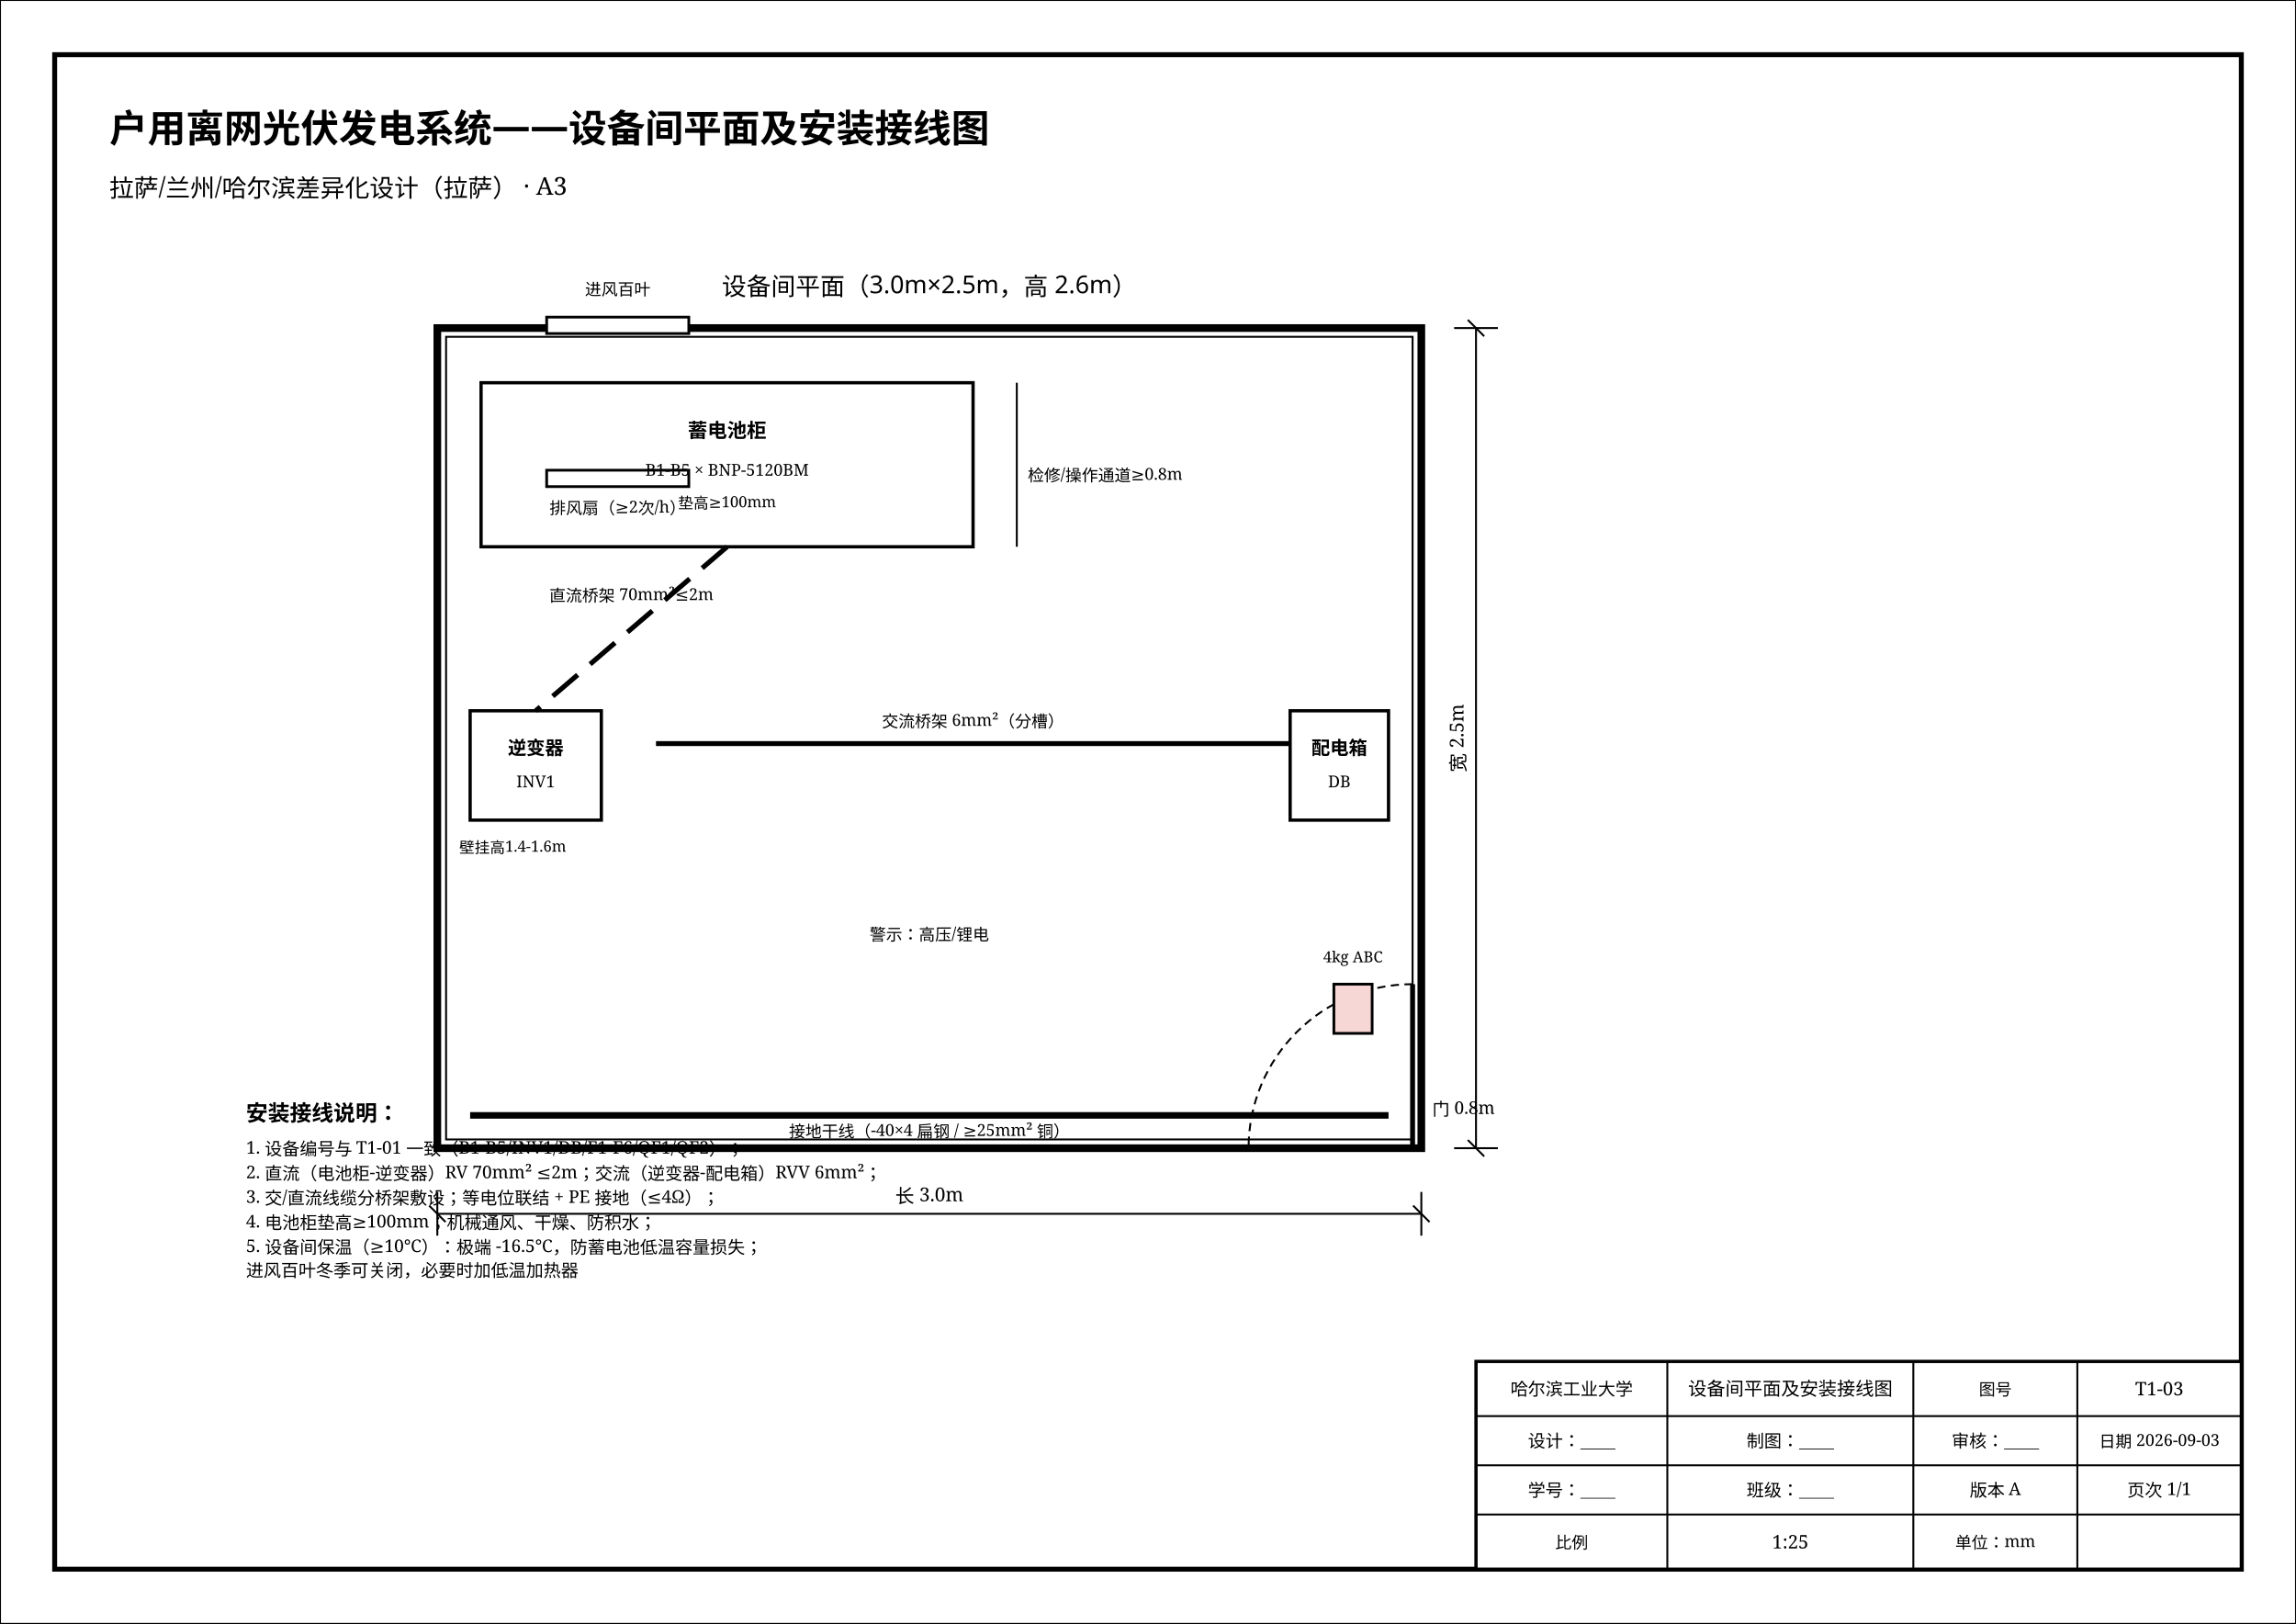
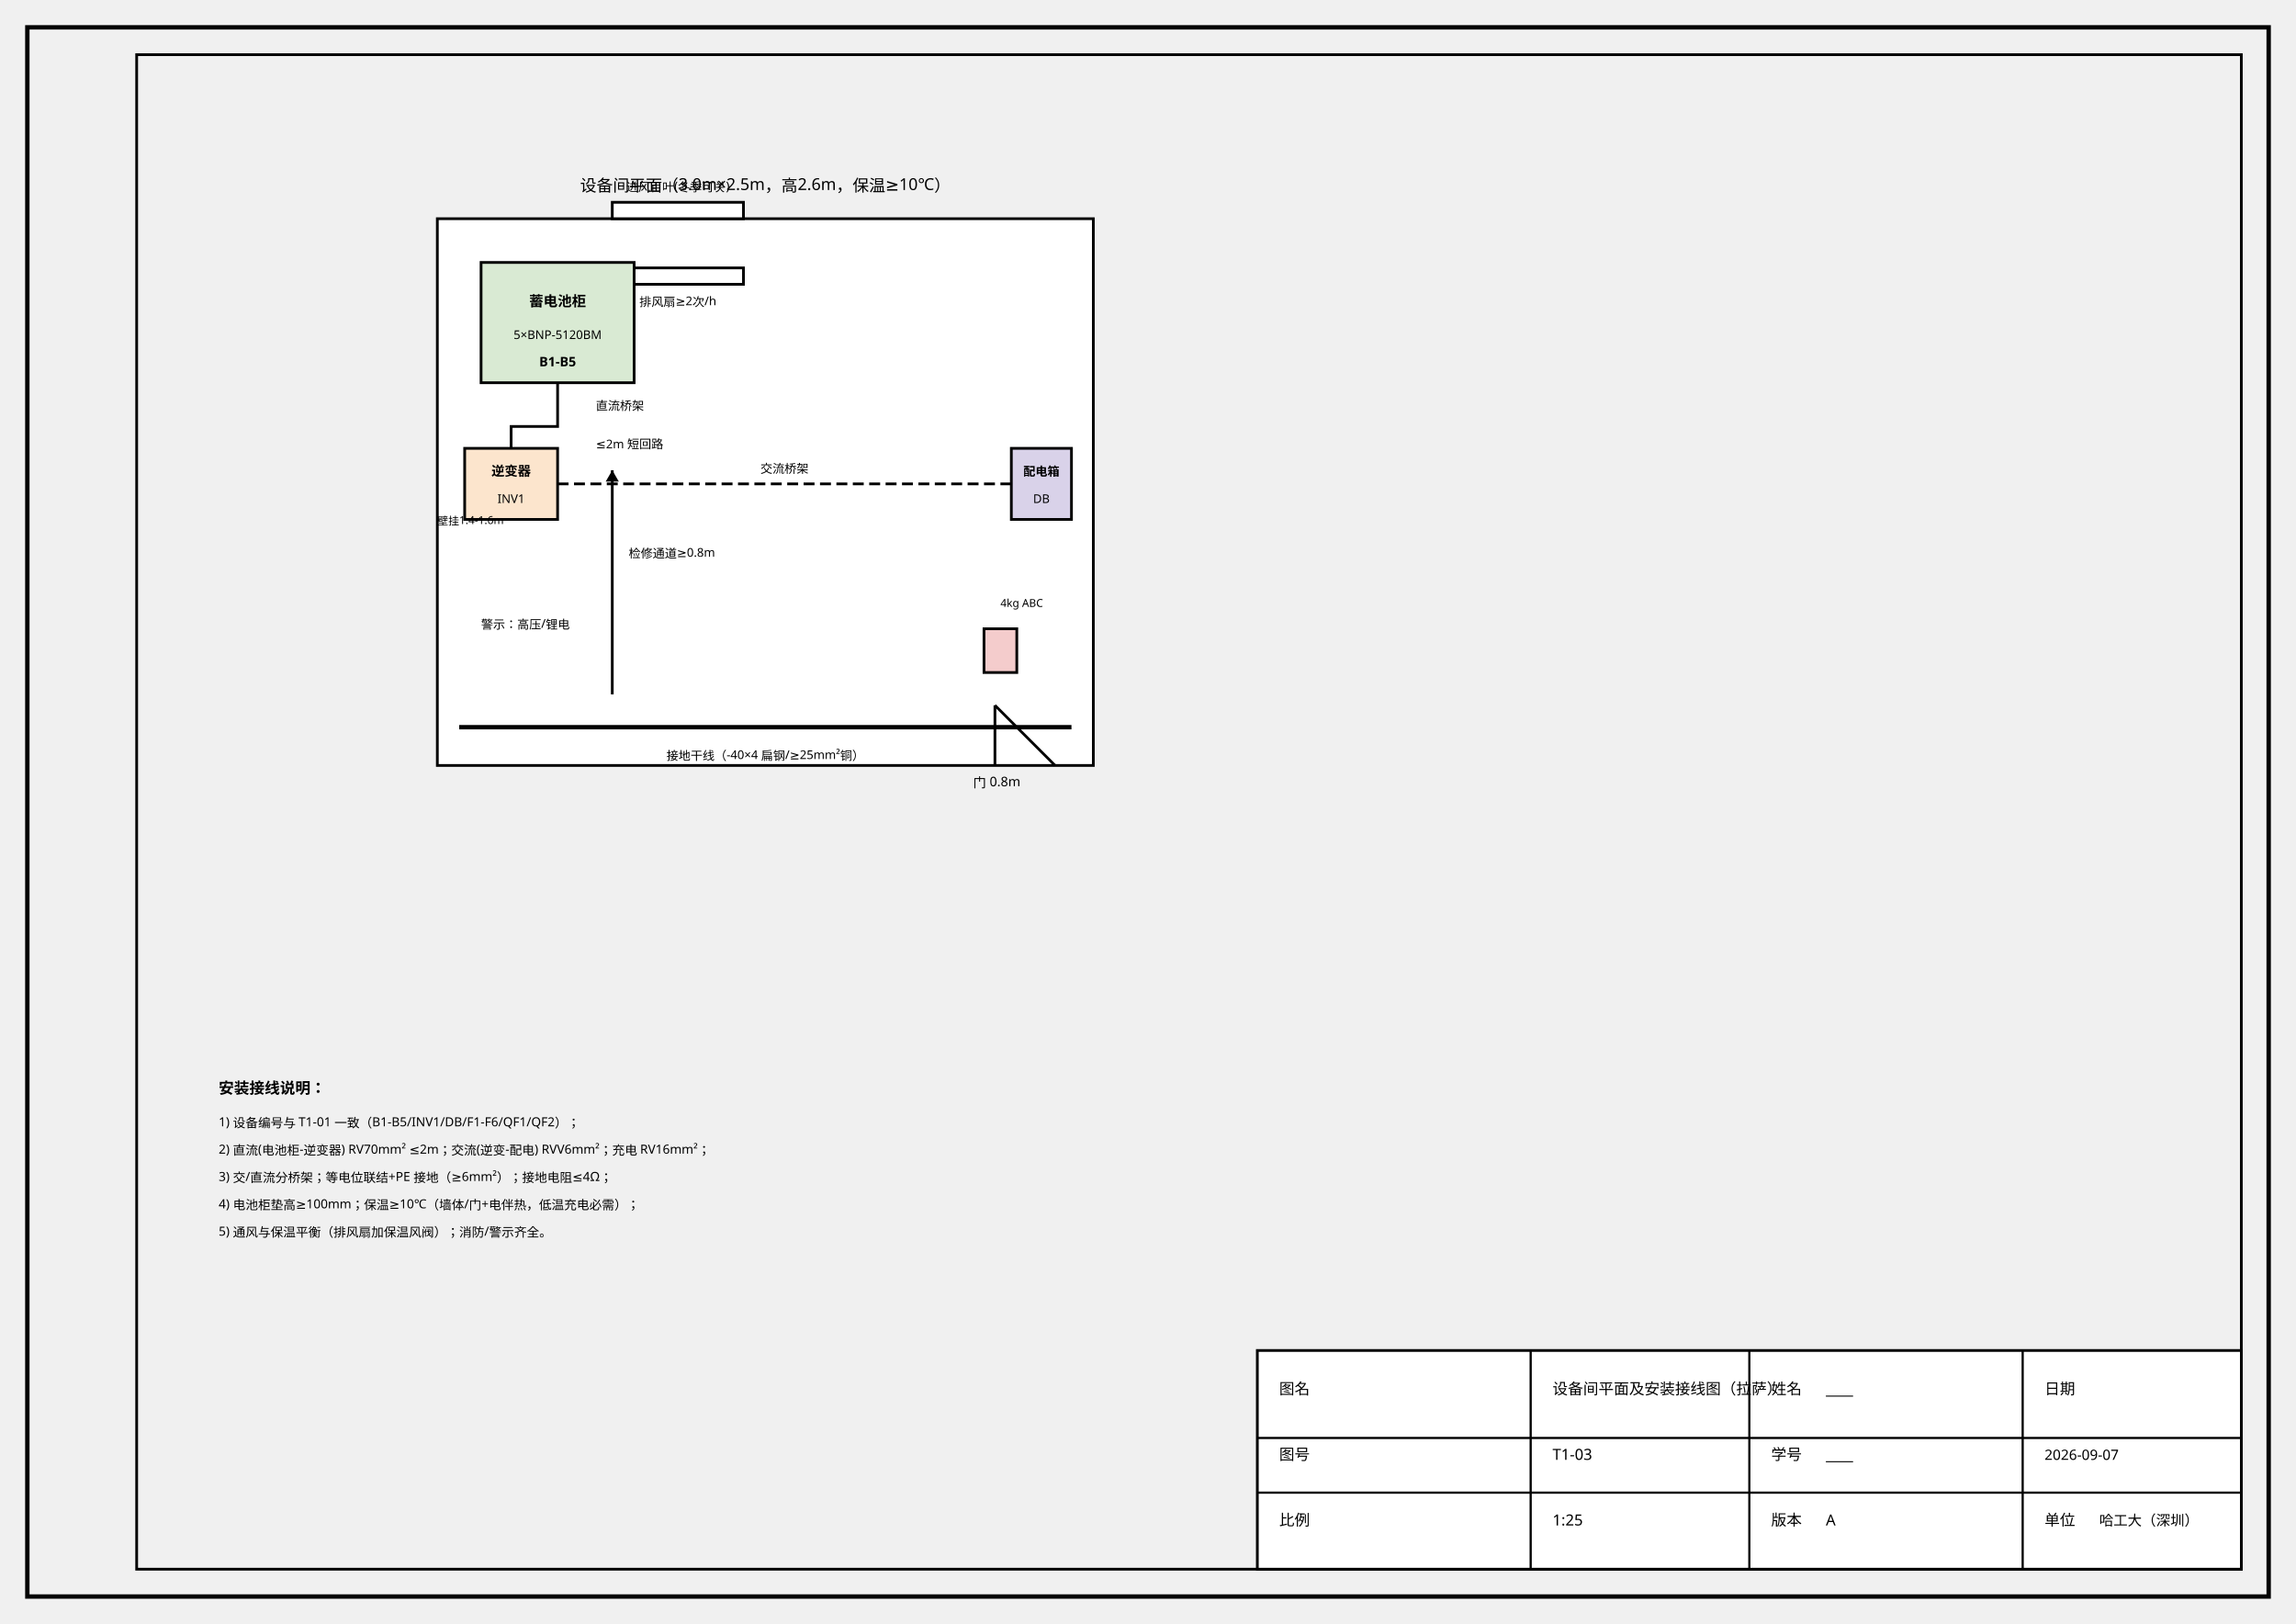
- <svg xmlns="http://www.w3.org/2000/svg" width="420" height="297" viewBox="0 0 420 297">
-   <style>text{font-family:FangSong,SimSun,serif;} .t{font-family:SimHei,FangSong,sans-serif;} .wb{stroke:black;stroke-width:0.9;fill:none;} .wm{stroke:black;stroke-width:0.6;fill:none;} .wf{stroke:black;stroke-width:0.35;fill:none;} .fillw{fill:white;stroke:black;} .dc{stroke-dasharray:6,3;stroke:black;fill:none;} .pe{stroke-dasharray:4,2;stroke:black;fill:none;} text{fill:black;}</style>
-   <rect x="0" y="0" width="420" height="297" fill="white" stroke="black" stroke-width="0.35" />
-   <rect x="10" y="10" width="400" height="277" fill="none" stroke="black" stroke-width="0.9" />
-   <text x="20" y="26" class="t" font-size="7" font-weight="bold">户用离网光伏发电系统——设备间平面及安装接线图</text>
-   <text x="20" y="36" font-size="4.5">拉萨/兰州/哈尔滨差异化设计（拉萨） · A3</text>
-   <rect x="270" y="249" width="140" height="38" fill="white" stroke="black" stroke-width="0.6" />
-   <line x1="270" y1="249" x2="270" y2="287" stroke="black" stroke-width="0.35" />
-   <line x1="305" y1="249" x2="305" y2="287" stroke="black" stroke-width="0.35" />
-   <line x1="350" y1="249" x2="350" y2="287" stroke="black" stroke-width="0.35" />
-   <line x1="380" y1="249" x2="380" y2="287" stroke="black" stroke-width="0.35" />
-   <line x1="270" y1="249" x2="410" y2="249" stroke="black" stroke-width="0.35" />
-   <line x1="270" y1="259" x2="410" y2="259" stroke="black" stroke-width="0.35" />
-   <line x1="270" y1="268" x2="410" y2="268" stroke="black" stroke-width="0.35" />
-   <line x1="270" y1="277" x2="410" y2="277" stroke="black" stroke-width="0.35" />
-   <text x="287.5" y="255.2" font-size="3.2" text-anchor="middle" class="">哈尔滨工业大学</text>
-   <text x="327.5" y="255.2" font-size="3.4" text-anchor="middle" class="t">设备间平面及安装接线图</text>
-   <text x="365.0" y="255.2" font-size="3" text-anchor="middle" class="">图号</text>
-   <text x="395.0" y="255.2" font-size="3.4" text-anchor="middle" class="">T1-03</text>
-   <text x="287.5" y="264.7" font-size="3.2" text-anchor="middle" class="">设计：＿＿</text>
-   <text x="327.5" y="264.7" font-size="3.2" text-anchor="middle" class="">制图：＿＿</text>
-   <text x="365.0" y="264.7" font-size="3.2" text-anchor="middle" class="">审核：＿＿</text>
-   <text x="395.0" y="264.7" font-size="3" text-anchor="middle" class="">日期 2026-09-03</text>
-   <text x="287.5" y="273.7" font-size="3.2" text-anchor="middle" class="">学号：＿＿</text>
-   <text x="327.5" y="273.7" font-size="3.2" text-anchor="middle" class="">班级：＿＿</text>
-   <text x="365.0" y="273.7" font-size="3.2" text-anchor="middle" class="">版本 A</text>
-   <text x="395.0" y="273.7" font-size="3.2" text-anchor="middle" class="">页次 1/1</text>
-   <text x="287.5" y="283.2" font-size="3" text-anchor="middle" class="">比例</text>
-   <text x="327.5" y="283.2" font-size="3.4" text-anchor="middle" class="">1:25</text>
-   <text x="365.0" y="283.2" font-size="3" text-anchor="middle" class="">单位：mm</text>
-   <text x="395.0" y="283.2" font-size="3" text-anchor="middle" class="" />
-   <rect x="80" y="60" width="180.0" height="150.0" stroke="black" stroke-width="1.4" fill="white" />
-   <rect x="81.6" y="61.6" width="176.8" height="146.8" stroke="black" stroke-width="0.35" fill="none" />
-   <text x="170.0" y="54" font-size="4.5" class="t" text-anchor="middle">设备间平面（3.0m×2.5m，高 2.6m）</text>
-   <line x1="258.4" y1="210.0" x2="258.4" y2="180.0" stroke="black" stroke-width="0.9" />
-   <path d="M 258.4 180.0 A 30 30 0 0 0 228.4 210.0" fill="none" stroke="black" stroke-width="0.35" stroke-dasharray="1.5,1" />
-   <text x="262.0" y="204.0" font-size="3.2" text-anchor="start">门 0.8m</text>
-   <rect x="100" y="58" width="26" height="3" fill="white" stroke="black" stroke-width="0.5" />
-   <text x="113" y="54" font-size="3" text-anchor="middle">进风百叶</text>
-   <rect x="100" y="86" width="26" height="3" fill="white" stroke="black" stroke-width="0.5" />
-   <text x="113" y="94" font-size="3" text-anchor="middle">排风扇（≥2次/h）</text>
-   <rect x="88" y="70" width="90.0" height="30" class="wm" fill="#eef3e8" />
-   <text x="133.0" y="80" font-size="3.6" class="t" text-anchor="middle" font-weight="bold">蓄电池柜</text>
-   <text x="133.0" y="87" font-size="3" text-anchor="middle">B1-B5 × BNP-5120BM</text>
-   <text x="133.0" y="93" font-size="2.8" text-anchor="middle">垫高≥100mm</text>
-   <rect x="86" y="130" width="24" height="20" class="wm" fill="#fdf0e0" />
-   <text x="98" y="138" font-size="3.4" class="t" text-anchor="middle" font-weight="bold">逆变器</text>
-   <text x="98" y="144" font-size="3" text-anchor="middle">INV1</text>
-   <text x="84" y="156" font-size="2.8" text-anchor="start">壁挂高1.4-1.6m</text>
-   <rect x="236.0" y="130" width="18" height="20" class="wm" fill="#ede9f6" />
-   <text x="245.0" y="138" font-size="3.4" class="t" text-anchor="middle" font-weight="bold">配电箱</text>
-   <text x="245.0" y="144" font-size="3" text-anchor="middle">DB</text>
-   <line x1="133.0" y1="100" x2="98" y2="130" stroke="black" stroke-width="0.9" stroke-dasharray="6,3" />
-   <text x="115.5" y="110" font-size="3" text-anchor="middle">直流桥架 70mm²≤2m</text>
-   <line x1="120" y1="136" x2="236.0" y2="136" stroke="black" stroke-width="0.9" />
-   <text x="178.0" y="133" font-size="3" text-anchor="middle">交流桥架 6mm²（分槽）</text>
-   <line x1="86" y1="204.0" x2="254.0" y2="204.0" stroke="black" stroke-width="1.2" />
-   <text x="170.0" y="208.0" font-size="3" text-anchor="middle">接地干线（-40×4 扁钢 / ≥25mm² 铜）</text>
-   <line x1="186.0" y1="70" x2="186.0" y2="100" class="wf" />
-   <text x="188.0" y="88" font-size="3" text-anchor="start">检修/操作通道≥0.8m</text>
-   <rect x="244.0" y="180.0" width="7" height="9" fill="#f7d6d6" stroke="black" stroke-width="0.5" />
-   <text x="247.5" y="176.0" font-size="2.8" text-anchor="middle">4kg ABC</text>
-   <text x="170.0" y="172.0" font-size="3" text-anchor="middle">警示：高压/锂电</text>
-   <line x1="80" y1="218.0" x2="80" y2="226.0" class="wf" />
-   <line x1="260.0" y1="218.0" x2="260.0" y2="226.0" class="wf" />
-   <line x1="80" y1="222.0" x2="260.0" y2="222.0" class="wf" />
-   <line x1="78.5" y1="220.5" x2="81.5" y2="223.5" class="wf" />
-   <line x1="258.5" y1="220.5" x2="261.5" y2="223.5" class="wf" />
-   <text x="170.0" y="220.0" font-size="3.5" text-anchor="middle">长 3.0m</text>
-   <line x1="266.0" y1="60" x2="274.0" y2="60" class="wf" />
-   <line x1="266.0" y1="210.0" x2="274.0" y2="210.0" class="wf" />
-   <line x1="270.0" y1="60" x2="270.0" y2="210.0" class="wf" />
-   <line x1="268.5" y1="58.5" x2="271.5" y2="61.5" class="wf" />
-   <line x1="268.5" y1="208.5" x2="271.5" y2="211.5" class="wf" />
-   <text x="268.0" y="135.0" font-size="3.5" text-anchor="middle" transform="rotate(-90 268.0 135.0)">宽 2.5m</text>
-   <text x="45" y="205" font-size="4" class="t" font-weight="bold">安装接线说明：</text>
-   <text x="45" y="211" font-size="3.2">1. 设备编号与 T1-01 一致（B1-B5/INV1/DB/F1-F6/QF1/QF2）；</text>
-   <text x="45" y="215.5" font-size="3.2">2. 直流（电池柜-逆变器）RV 70mm² ≤2m；交流（逆变器-配电箱）RVV 6mm²；</text>
-   <text x="45" y="220.0" font-size="3.2">3. 交/直流线缆分桥架敷设；等电位联结 + PE 接地（≤4Ω）；</text>
-   <text x="45" y="224.5" font-size="3.2">4. 电池柜垫高≥100mm；机械通风、干燥、防积水；</text>
-   <text x="45" y="229.0" font-size="3.2">5. 设备间保温（≥10℃）：极端 -16.5℃，防蓄电池低温容量损失；</text>
-   <text x="45" y="233.5" font-size="3.2">    进风百叶冬季可关闭，必要时加低温加热器</text>
+ <svg xmlns="http://www.w3.org/2000/svg" width="420mm" height="297mm" viewBox="0 0 420 297" font-family="Microsoft YaHei, SimHei, sans-serif">
+   <rect x="5" y="5" width="410" height="287" fill="none" stroke="black" stroke-width="0.8" />
+   <rect x="25" y="10" width="385" height="277" fill="none" stroke="black" stroke-width="0.5" />
+   <rect x="230" y="247" width="180" height="40" fill="white" stroke="black" stroke-width="0.5" />
+   <line x1="280" y1="247" x2="280" y2="287" stroke="black" stroke-width="0.4" />
+   <line x1="320" y1="247" x2="320" y2="287" stroke="black" stroke-width="0.4" />
+   <line x1="370" y1="247" x2="370" y2="287" stroke="black" stroke-width="0.4" />
+   <line x1="230" y1="263" x2="410" y2="263" stroke="black" stroke-width="0.4" />
+   <line x1="230" y1="273" x2="410" y2="273" stroke="black" stroke-width="0.4" />
+   <text x="234" y="255" font-size="2.8" text-anchor="start">图名</text>
+   <text x="284" y="255" font-size="2.8" text-anchor="start">设备间平面及安装接线图（拉萨）</text>
+   <text x="234" y="267" font-size="2.8" text-anchor="start">图号</text>
+   <text x="284" y="267" font-size="2.8" text-anchor="start">T1-03</text>
+   <text x="234" y="279" font-size="2.8" text-anchor="start">比例</text>
+   <text x="284" y="279" font-size="2.8" text-anchor="start">1:25</text>
+   <text x="324" y="255" font-size="2.8" text-anchor="start">姓名</text>
+   <text x="324" y="267" font-size="2.8" text-anchor="start">学号</text>
+   <text x="324" y="279" font-size="2.8" text-anchor="start">版本</text>
+   <text x="334" y="255" font-size="2.8" text-anchor="start">____</text>
+   <text x="334" y="267" font-size="2.8" text-anchor="start">____</text>
+   <text x="334" y="279" font-size="2.8" text-anchor="start">A</text>
+   <text x="374" y="255" font-size="2.8" text-anchor="start">日期</text>
+   <text x="374" y="267" font-size="2.6" text-anchor="start">2026-09-07</text>
+   <text x="374" y="279" font-size="2.8" text-anchor="start">单位</text>
+   <text x="384" y="279" font-size="2.6" text-anchor="start">哈工大（深圳）</text>
+   <rect x="80" y="40" width="120" height="100" fill="white" stroke="black" stroke-width="0.5" />
+   <text x="140.0" y="35" font-size="3.0" text-anchor="middle" fill="black">设备间平面（3.0m×2.5m，高2.6m，保温≥10℃）</text>
+   <line x1="182" y1="140" x2="182" y2="129" stroke="black" stroke-width="0.5" />
+   <line x1="182" y1="129" x2="193" y2="140" stroke="black" stroke-width="0.5" />
+   <text x="178" y="144" font-size="2.4" text-anchor="start" fill="black">门 0.8m</text>
+   <rect x="112" y="37" width="24" height="3" fill="white" stroke="black" stroke-width="0.5" />
+   <text x="124" y="35" font-size="2.2" text-anchor="middle" fill="black">进风百叶(冬季可关)</text>
+   <rect x="112" y="49" width="24" height="3" fill="white" stroke="black" stroke-width="0.5" />
+   <text x="124" y="56" font-size="2.2" text-anchor="middle" fill="black">排风扇≥2次/h</text>
+   <rect x="88" y="48" width="28" height="22" fill="#d9ead3" stroke="black" stroke-width="0.5" />
+   <text x="102.0" y="56" font-size="2.6" text-anchor="middle" fill="black" font-weight="bold">蓄电池柜</text>
+   <text x="102.0" y="62" font-size="2.2" text-anchor="middle" fill="black">5×BNP-5120BM</text>
+   <text x="102.0" y="67" font-size="2.4" text-anchor="middle" fill="black" font-weight="bold">B1-B5</text>
+   <rect x="85" y="82" width="17" height="13" fill="#fce5cd" stroke="black" stroke-width="0.5" />
+   <text x="93.5" y="87" font-size="2.4" text-anchor="middle" fill="black" font-weight="bold">逆变器</text>
+   <text x="93.5" y="92" font-size="2.2" text-anchor="middle" fill="black">INV1</text>
+   <text x="80" y="96" font-size="2.0" text-anchor="start" fill="black">壁挂1.4-1.6m</text>
+   <rect x="185" y="82" width="11" height="13" fill="#d9d2e9" stroke="black" stroke-width="0.5" />
+   <text x="190.5" y="87" font-size="2.2" text-anchor="middle" fill="black" font-weight="bold">配电箱</text>
+   <text x="190.5" y="92" font-size="2.2" text-anchor="middle" fill="black">DB</text>
+   <polyline points="102.0,70 102.0,78 93.5,78 93.5,82" fill="none" stroke="black" stroke-width="0.5" />
+   <text x="109.0" y="75" font-size="2.2" text-anchor="start" fill="black">直流桥架</text>
+   <line x1="102" y1="88.5" x2="185" y2="88.5" stroke="black" stroke-width="0.5" stroke-dasharray="2,1" />
+   <text x="143.5" y="86.5" font-size="2.2" text-anchor="middle" fill="black">交流桥架</text>
+   <text x="109.0" y="82" font-size="2.2" text-anchor="start" fill="black">≤2m 短回路</text>
+   <line x1="84" y1="133" x2="196" y2="133" stroke="black" stroke-width="0.8" />
+   <text x="140.0" y="139" font-size="2.2" text-anchor="middle" fill="black">接地干线（-40×4 扁钢/≥25mm²铜）</text>
+   <line x1="112" y1="127" x2="112" y2="86" stroke="black" stroke-width="0.5" />
+   <polygon points="112,86 113.2,88.078 110.8,88.078" fill="black" />
+   <text x="115" y="102" font-size="2.2" text-anchor="start" fill="black">检修通道≥0.8m</text>
+   <rect x="180" y="115" width="6" height="8" fill="#f4cccc" stroke="black" stroke-width="0.5" />
+   <text x="183" y="111" font-size="2.0" text-anchor="start" fill="black">4kg ABC</text>
+   <text x="88" y="115" font-size="2.2" text-anchor="start" fill="black">警示：高压/锂电</text>
+   <text x="40" y="200" font-size="2.8" text-anchor="start" fill="black" font-weight="bold">安装接线说明：</text>
+   <text x="40" y="206" font-size="2.3" text-anchor="start" fill="black">1) 设备编号与 T1-01 一致（B1-B5/INV1/DB/F1-F6/QF1/QF2）；</text>
+   <text x="40" y="211" font-size="2.3" text-anchor="start" fill="black">2) 直流(电池柜-逆变器) RV70mm² ≤2m；交流(逆变-配电) RVV6mm²；充电 RV16mm²；</text>
+   <text x="40" y="216" font-size="2.3" text-anchor="start" fill="black">3) 交/直流分桥架；等电位联结+PE 接地（≥6mm²）；接地电阻≤4Ω；</text>
+   <text x="40" y="221" font-size="2.3" text-anchor="start" fill="black">4) 电池柜垫高≥100mm；保温≥10℃（墙体/门+电伴热，低温充电必需）；</text>
+   <text x="40" y="226" font-size="2.3" text-anchor="start" fill="black">5) 通风与保温平衡（排风扇加保温风阀）；消防/警示齐全。</text>
</svg>
